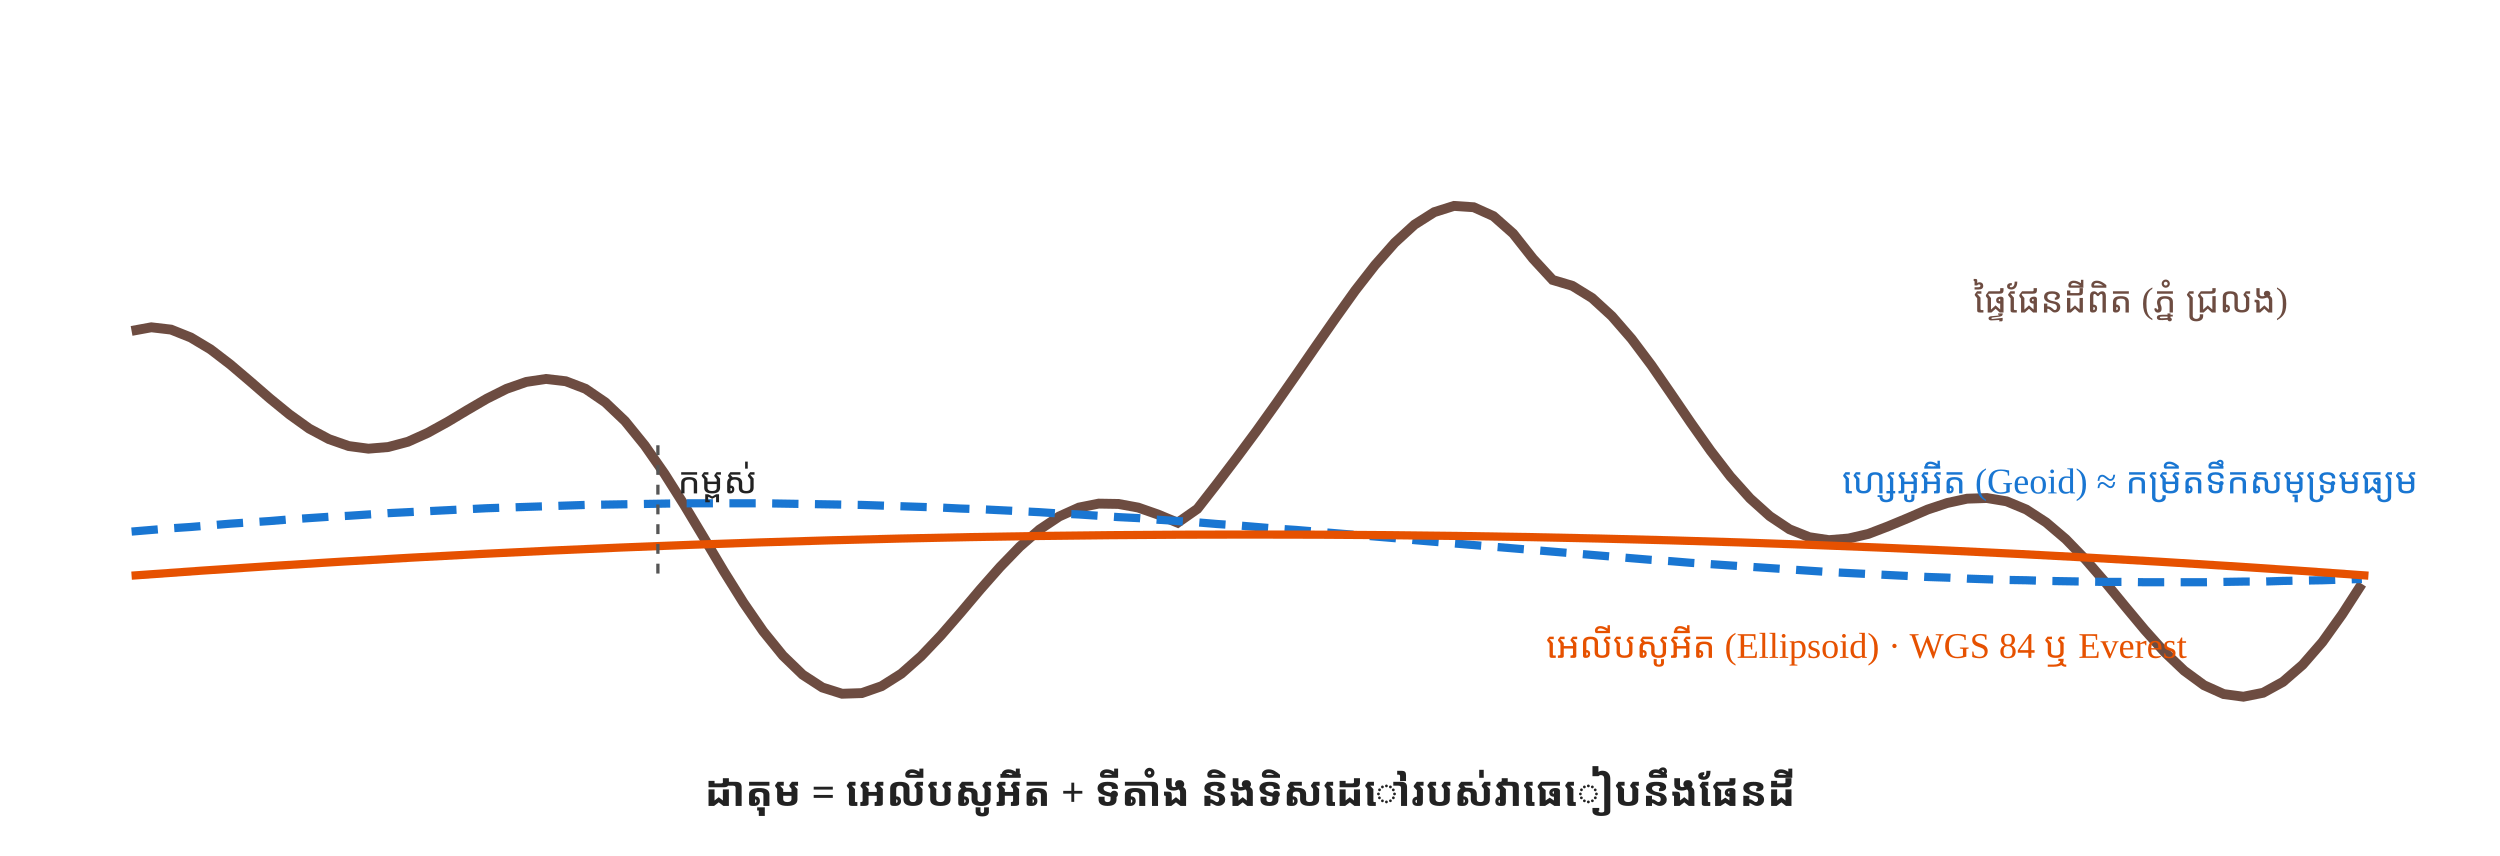
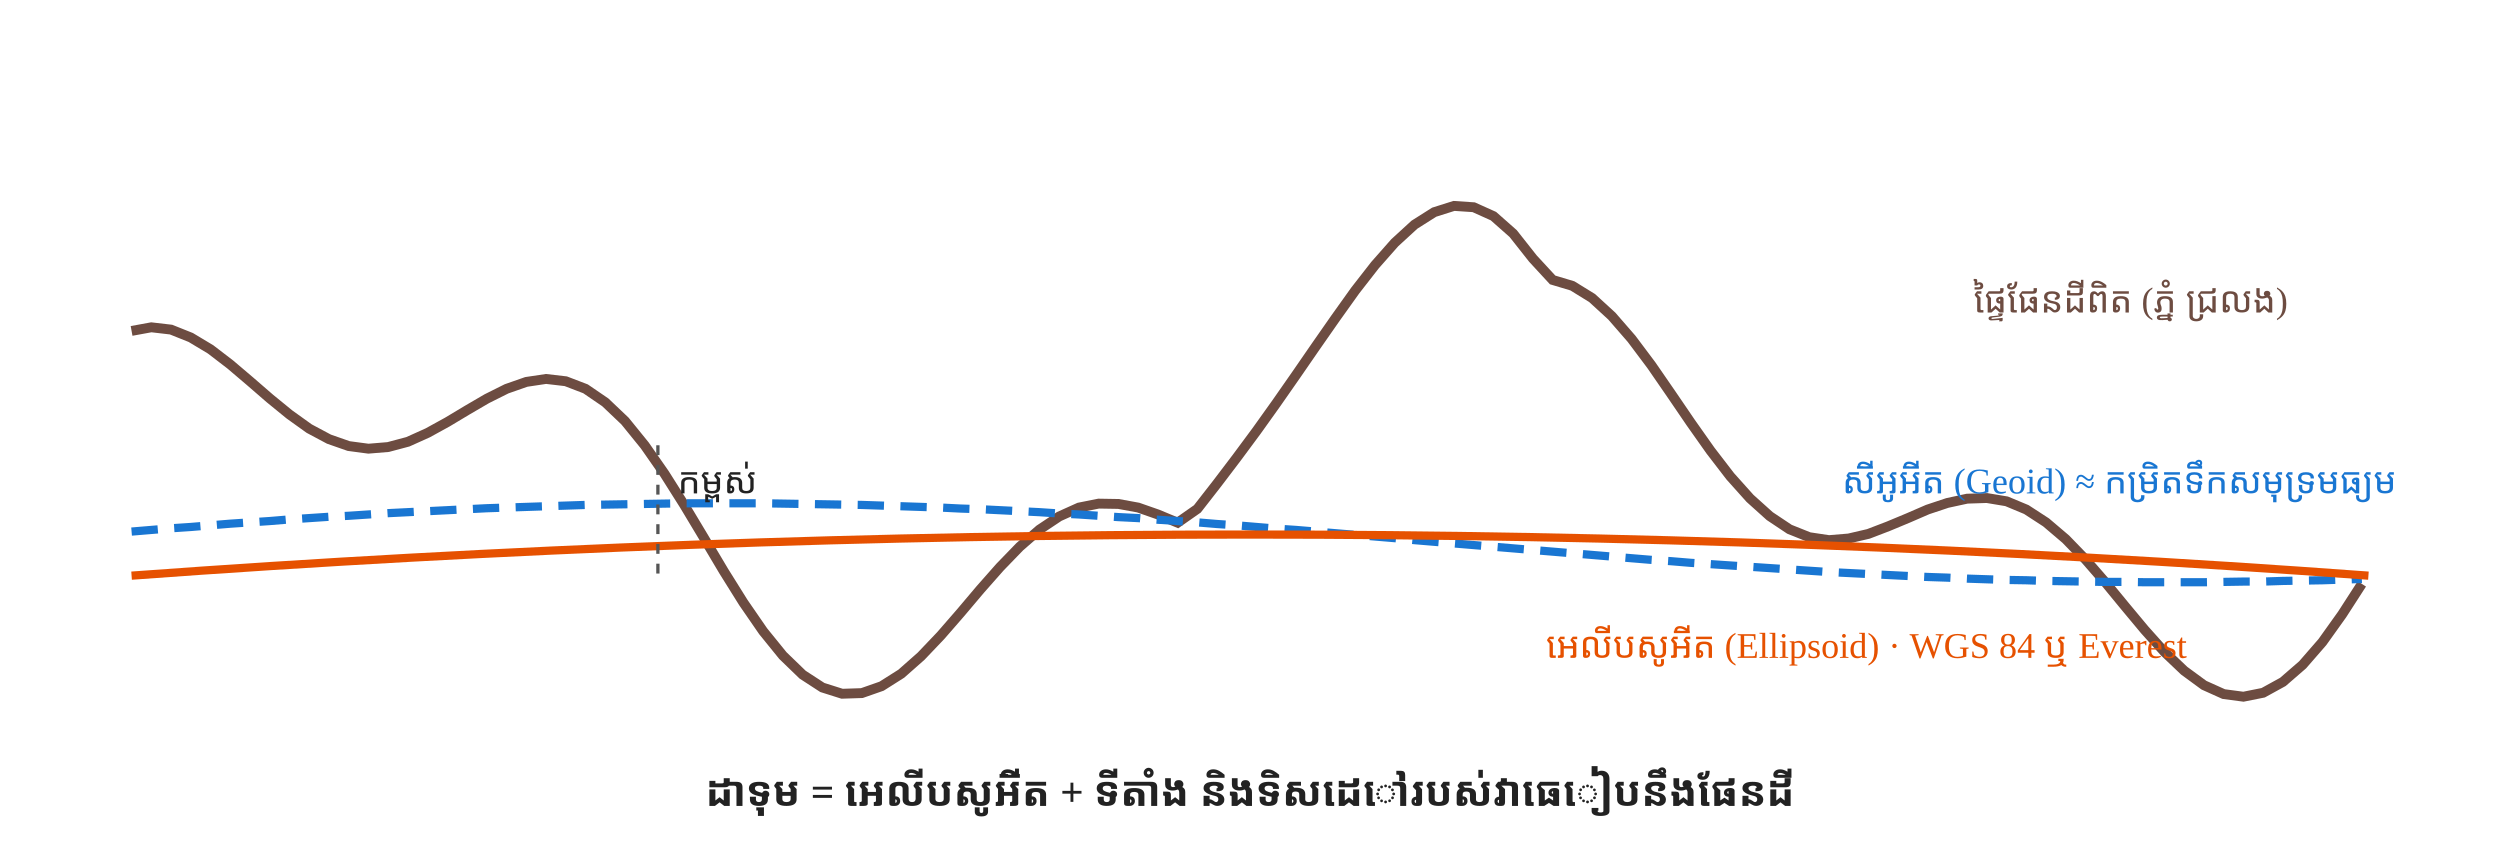
<svg xmlns="http://www.w3.org/2000/svg" viewBox="0 0 760 260" role="img" class="km-fig">
  <style>.km-fig{width:100%;height:auto}.km-fig text{font-family:var(--km-stack,'Battambang',sans-serif);fill:var(--md-default-fg-color,#222)}.km-t{font-size:15px;font-weight:700}.km-s{font-size:12.5px}.km-xs{font-size:11px}.km-box{fill:none;stroke:var(--md-default-fg-color--lighter,#bbb);stroke-width:1.5}.km-hdr{fill:var(--md-primary-fg-color,#00897b);opacity:.14}.km-line{stroke:var(--md-primary-fg-color,#00897b);stroke-width:1.4;stroke-dasharray:4 3;fill:none}.km-pt{fill:var(--md-primary-fg-color,#00897b)}.km-land{fill:var(--md-default-fg-color--lightest,#eee)}.km-arr{stroke:var(--md-default-fg-color--light,#666);stroke-width:1.6;fill:none;marker-end:url(#ah)}.km-ok{fill:#2e7d32}.km-bad{fill:#c62828}.km-mono{font-family:monospace!important;font-size:11.5px}</style>
  <defs>
    <marker id="ah" viewBox="0 0 10 10" refX="9" refY="5" markerWidth="7" markerHeight="7" orient="auto-start-reverse">
      <path d="M0 0L10 5L0 10z" fill="#777" />
    </marker>
  </defs>
  <path d="M40 100.6 L46 99.5 L52 100.2 L58 102.6 L64 106.2 L70 110.8 L76 115.9 L82 121.1 L88 126.0 L94 130.3 L100 133.5 L106 135.6 L112 136.4 L118 135.9 L124 134.3 L130 131.6 L136 128.3 L142 124.7 L148 121.2 L154 118.2 L160 116.1 L166 115.2 L172 115.9 L178 118.2 L184 122.3 L190 128.0 L196 135.4 L202 144.0 L208 153.5 L214 163.5 L220 173.6 L226 183.2 L232 191.9 L238 199.3 L244 205.1 L250 209.0 L256 210.9 L262 210.7 L268 208.6 L274 204.8 L280 199.5 L286 193.2 L292 186.3 L298 179.2 L304 172.4 L310 166.2 L316 161.0 L322 157.0 L328 154.3 L334 153.1 L340 153.2 L346 154.3 L352 156.4 L358 158.9 L364 154.7 L370 147.0 L376 139.1 L382 131.0 L388 122.6 L394 114.0 L400 105.3 L406 96.7 L412 88.3 L418 80.6 L424 73.8 L430 68.3 L436 64.5 L442 62.6 L448 63.0 L454 65.7 L460 71.0 L466 78.6 L472 85.1 L478 86.9 L484 90.6 L490 96.1 L496 103.0 L502 111.0 L508 119.7 L514 128.5 L520 137.0 L526 144.8 L532 151.5 L538 156.9 L544 160.9 L550 163.3 L556 164.2 L562 163.7 L568 162.3 L574 160.0 L580 157.5 L586 154.9 L592 152.9 L598 151.6 L604 151.4 L610 152.4 L616 154.9 L622 158.8 L628 163.9 L634 170.1 L640 177.0 L646 184.3 L652 191.5 L658 198.2 L664 203.9 L670 208.3 L676 211.0 L682 211.8 L688 210.6 L694 207.3 L700 202.1 L706 195.2 L712 186.8 L718 177.5" fill="none" stroke="#6d4c41" stroke-width="3" opacity="1" />
  <path d="M40 161.6 L46 161.1 L52 160.6 L58 160.2 L64 159.7 L70 159.2 L76 158.8 L82 158.4 L88 157.9 L94 157.5 L100 157.1 L106 156.8 L112 156.4 L118 156.0 L124 155.7 L130 155.4 L136 155.1 L142 154.8 L148 154.5 L154 154.3 L160 154.1 L166 153.9 L172 153.7 L178 153.5 L184 153.4 L190 153.3 L196 153.2 L202 153.1 L208 153.0 L214 153.0 L220 153.0 L226 153.0 L232 153.0 L238 153.1 L244 153.2 L250 153.3 L256 153.4 L262 153.5 L268 153.7 L274 153.9 L280 154.1 L286 154.3 L292 154.6 L298 154.8 L304 155.1 L310 155.4 L316 155.7 L322 156.1 L328 156.4 L334 156.8 L340 157.2 L346 157.5 L352 158.0 L358 158.4 L364 158.8 L370 159.3 L376 159.7 L382 160.2 L388 160.7 L394 161.1 L400 161.6 L406 162.1 L412 162.6 L418 163.1 L424 163.6 L430 164.2 L436 164.7 L442 165.2 L448 165.7 L454 166.2 L460 166.7 L466 167.2 L472 167.7 L478 168.2 L484 168.7 L490 169.2 L496 169.7 L502 170.2 L508 170.6 L514 171.1 L520 171.5 L526 171.9 L532 172.3 L538 172.7 L544 173.1 L550 173.5 L556 173.9 L562 174.2 L568 174.5 L574 174.8 L580 175.1 L586 175.4 L592 175.6 L598 175.9 L604 176.1 L610 176.3 L616 176.4 L622 176.6 L628 176.7 L634 176.8 L640 176.9 L646 176.9 L652 177.0 L658 177.0 L664 177.0 L670 177.0 L676 176.9 L682 176.8 L688 176.8 L694 176.6 L700 176.5 L706 176.4 L712 176.2 L718 176.0" fill="none" stroke="#1976d2" stroke-width="2.5" opacity="1" stroke-dasharray="8 5" />
  <path d="M40 175 Q380 150 720 175" fill="none" stroke="#e65100" stroke-width="2.5" opacity="1" />
  <text class="km-xs" x="600" y="95" text-anchor="start" style="fill:#6d4c41">ផ្ទៃផែនដីពិត (ភ្នំ ជ្រលង)</text>
-   <text class="km-xs" x="560" y="150" text-anchor="start" style="fill:#1976d2">ហ្សេអូអ៊ីត (Geoid) ≈ កម្រិតទឹកសមុទ្រមធ្យម</text>
+   <text class="km-xs" x="560" y="150" text-anchor="start" style="fill:#1976d2">ស៊ីអូអ៊ីត (Geoid) ≈ កម្រិតទឹកសមុទ្រមធ្យម</text>
  <text class="km-xs" x="470" y="200" text-anchor="start" style="fill:#e65100">អេលីបសូអ៊ីត (Ellipsoid) · WGS 84 ឬ Everest</text>
  <line class="" x1="200" y1="135.36" x2="200" y2="175" style="stroke:#555;stroke-width:1;stroke-dasharray:3 3" />
  <text class="km-xs" x="206" y="150" text-anchor="start">កម្ពស់</text>
-   <text class="km-s" x="380" y="245" text-anchor="middle" font-weight="700">ដាតុម = អេលីបសូអ៊ីត + ទីតាំង និងទិសដៅរបស់វាធៀបនឹងផែនដី</text>
+   <text class="km-s" x="380" y="245" text-anchor="middle" font-weight="700">ដាទុម = អេលីបសូអ៊ីត + ទីតាំង និងទិសដៅរបស់វាធៀបនឹងផែនដី</text>
</svg>
